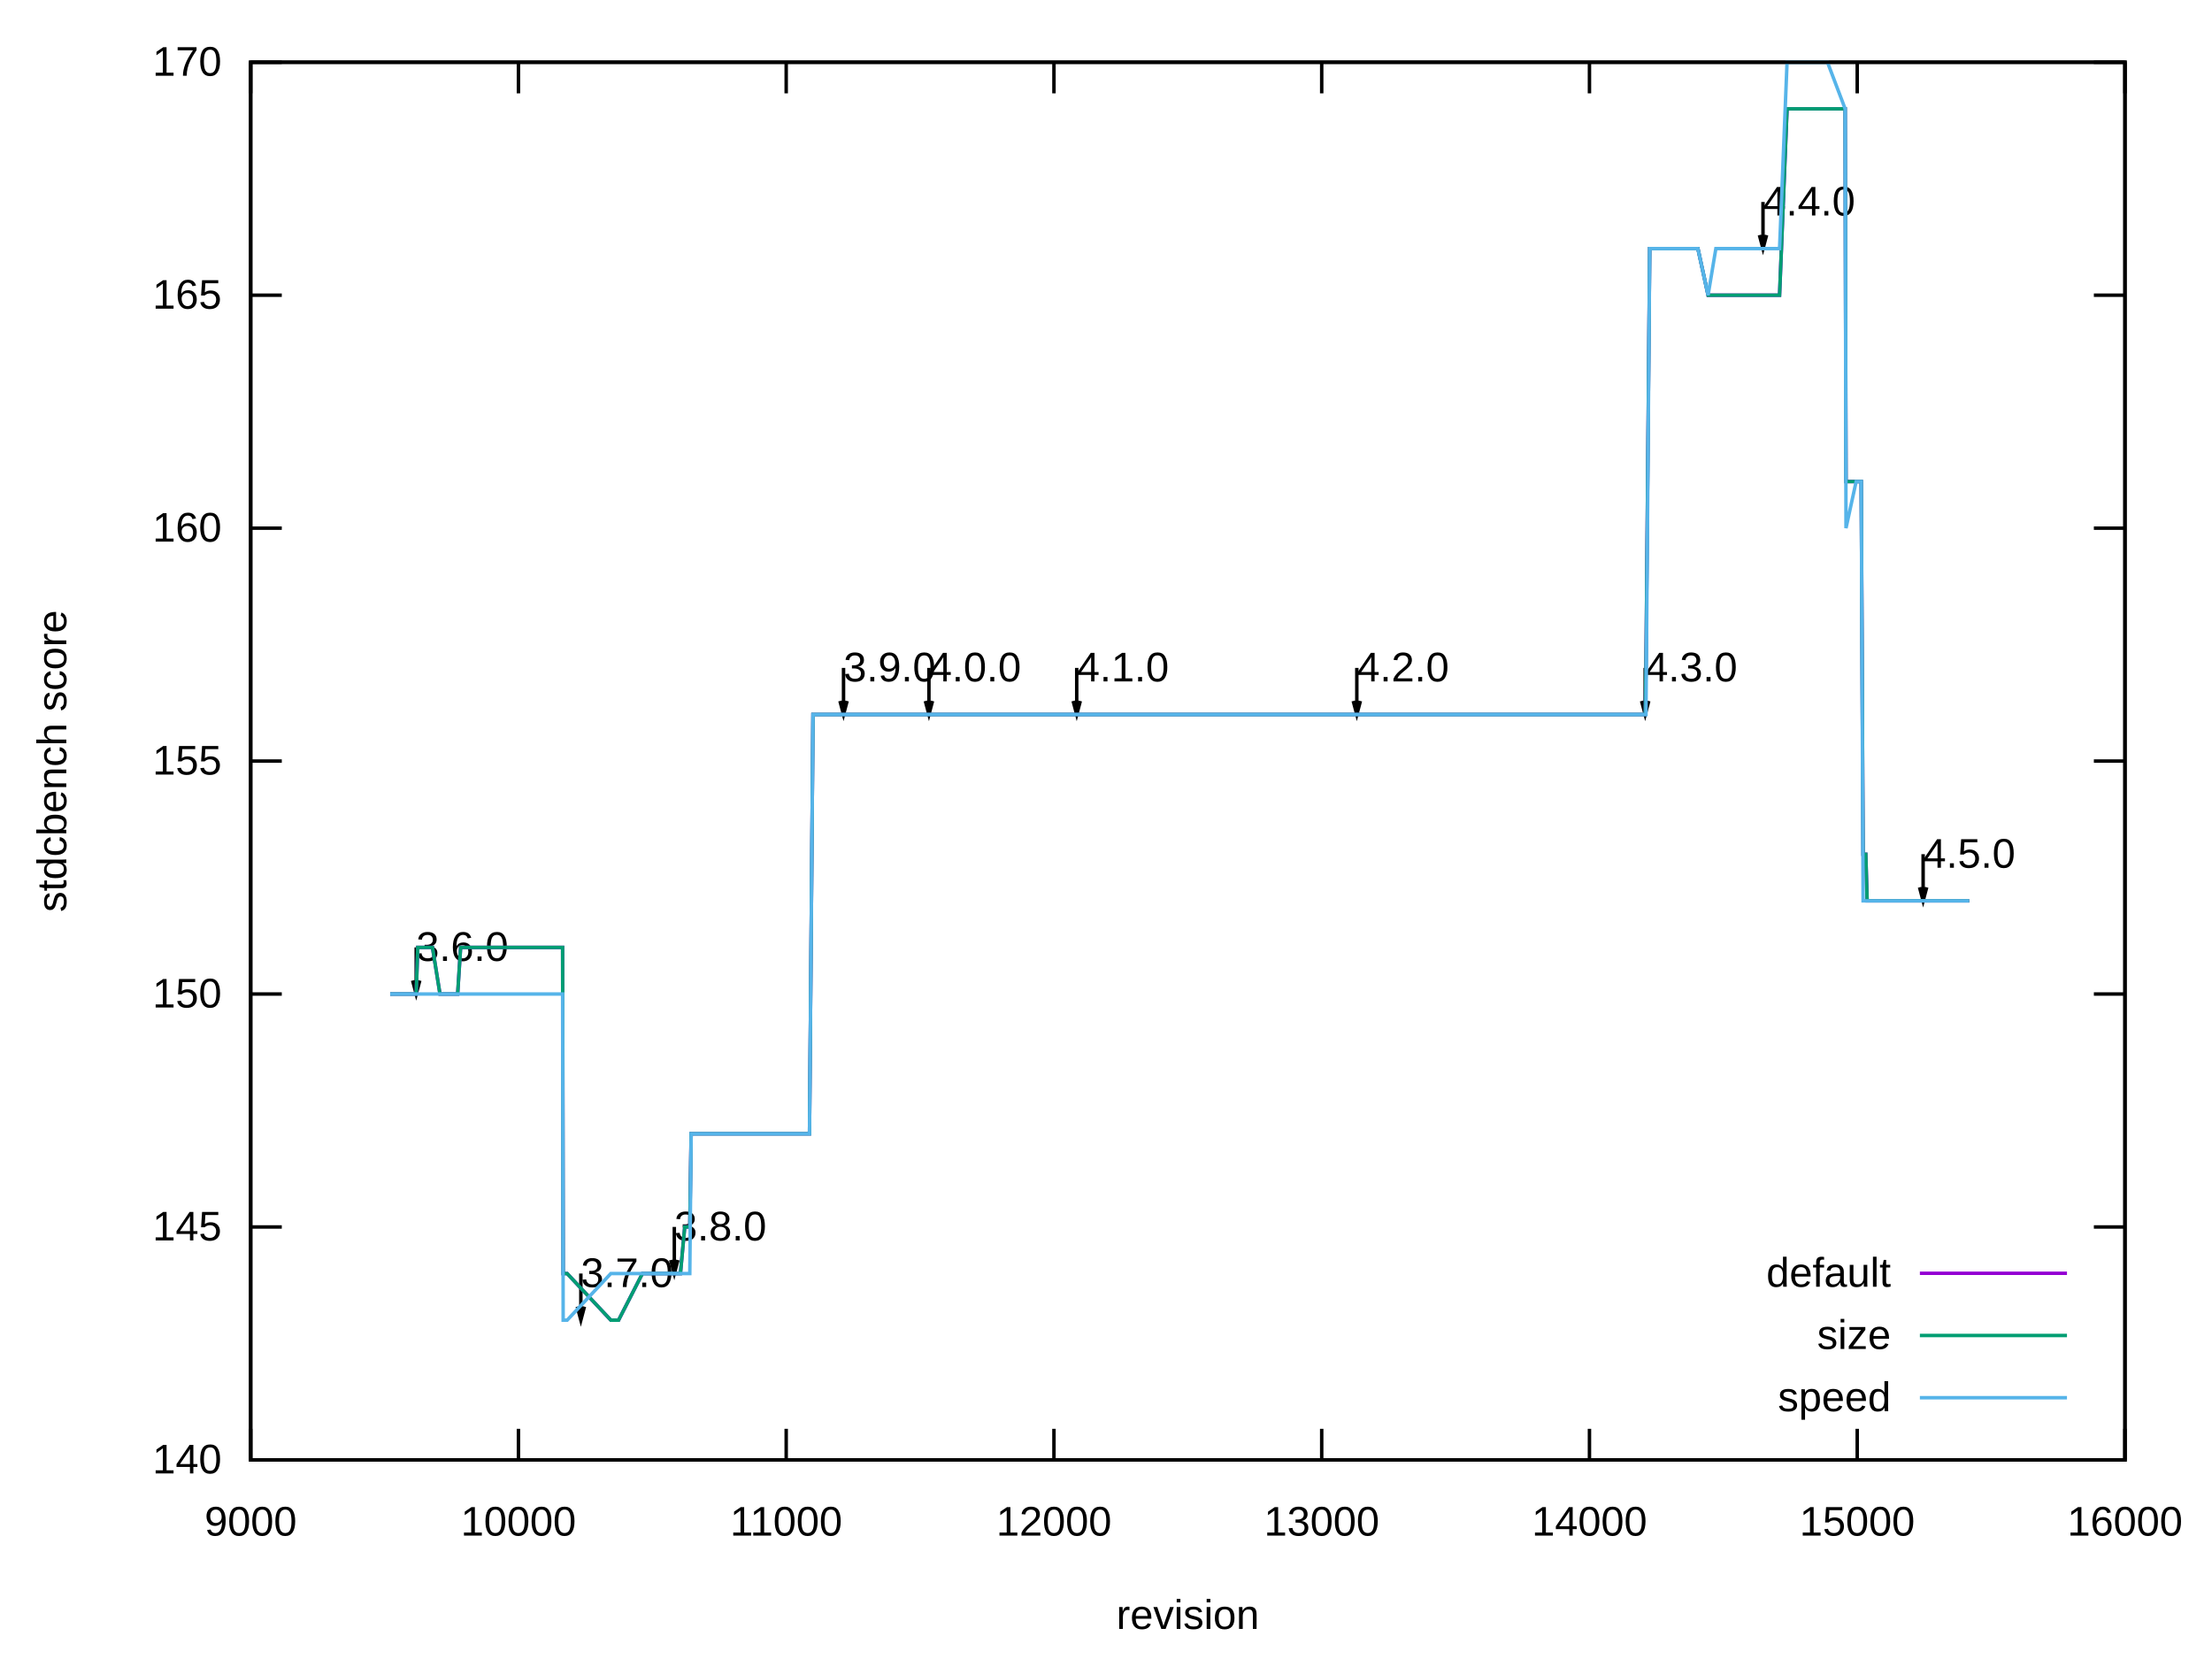
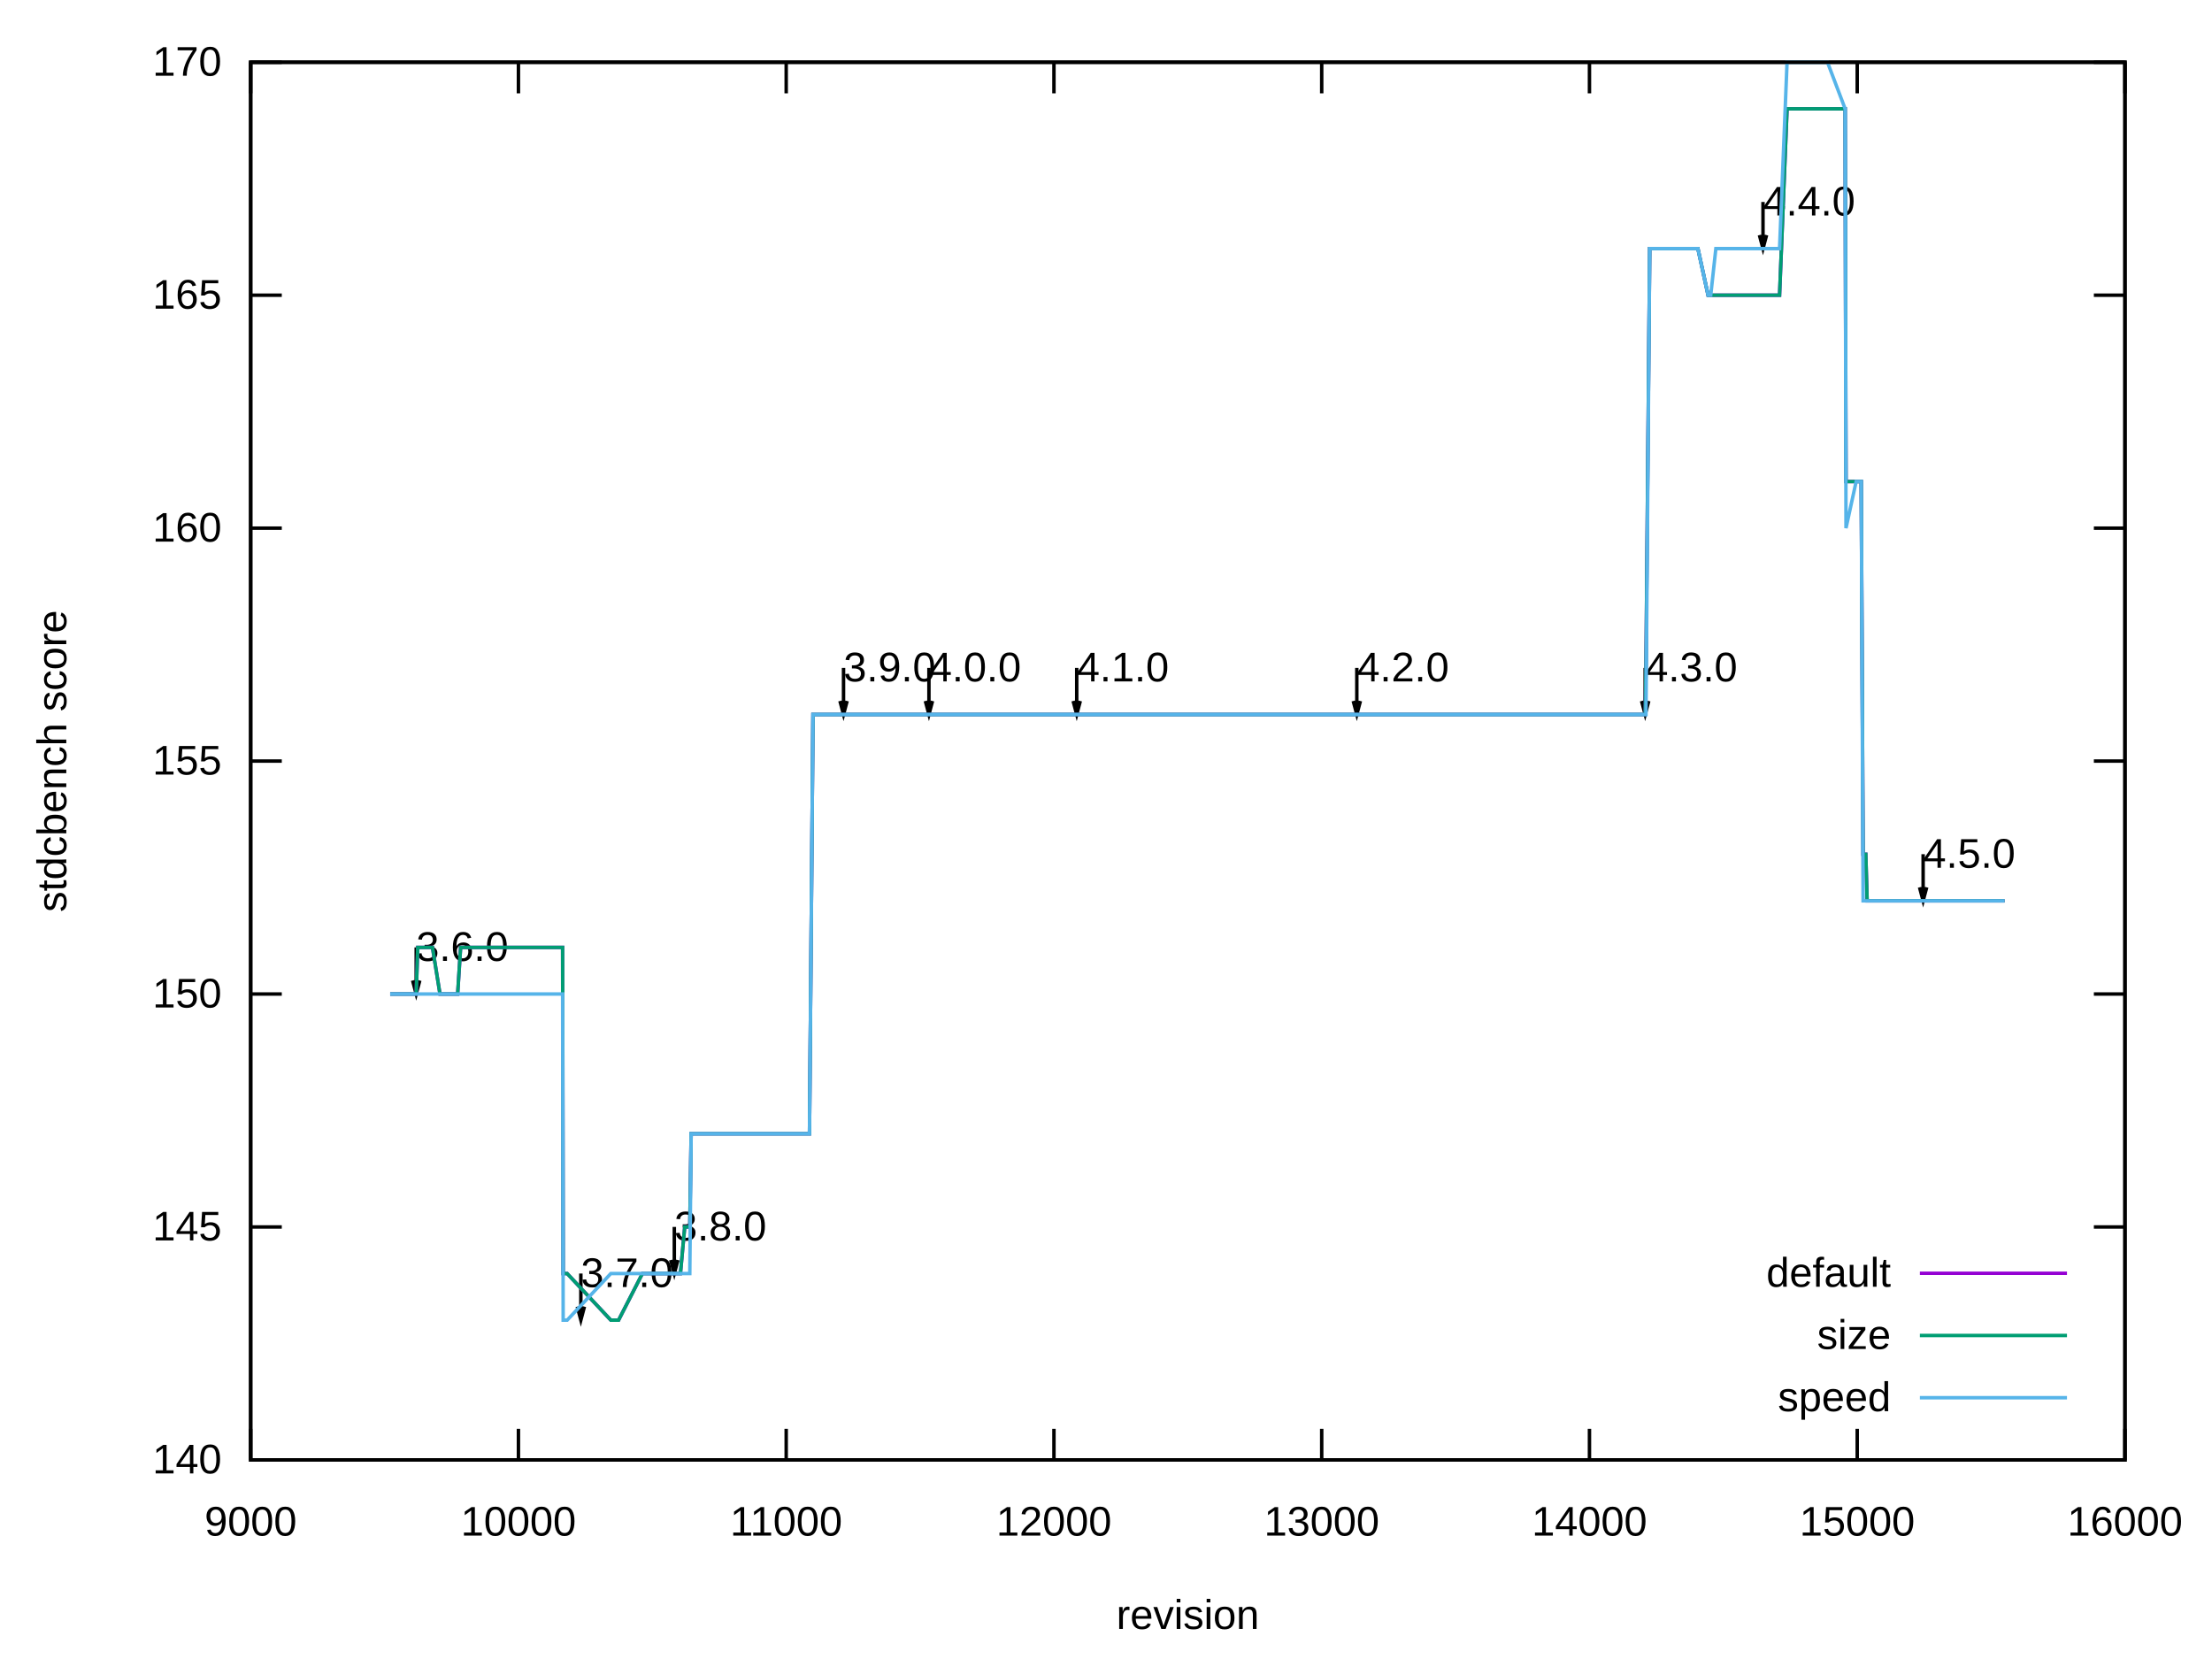
<svg xmlns="http://www.w3.org/2000/svg" xmlns:xlink="http://www.w3.org/1999/xlink" width="640" height="480" viewBox="0 0 640 480">
  <g id="gnuplot_canvas">
    <rect x="0" y="0" width="640" height="480" fill="none" />
    <defs>
      <circle id="gpDot" r="0.5" stroke-width="0.5" stroke="currentColor" />
      <path id="gpPt0" stroke-width="0.222" stroke="currentColor" d="M-1,0 h2 M0,-1 v2" />
      <path id="gpPt1" stroke-width="0.222" stroke="currentColor" d="M-1,-1 L1,1 M1,-1 L-1,1" />
      <path id="gpPt2" stroke-width="0.222" stroke="currentColor" d="M-1,0 L1,0 M0,-1 L0,1 M-1,-1 L1,1 M-1,1 L1,-1" />
      <rect id="gpPt3" stroke-width="0.222" stroke="currentColor" x="-1" y="-1" width="2" height="2" />
      <rect id="gpPt4" stroke-width="0.222" stroke="currentColor" fill="currentColor" x="-1" y="-1" width="2" height="2" />
      <circle id="gpPt5" stroke-width="0.222" stroke="currentColor" cx="0" cy="0" r="1" />
      <use xlink:href="#gpPt5" id="gpPt6" fill="currentColor" stroke="none" />
      <path id="gpPt7" stroke-width="0.222" stroke="currentColor" d="M0,-1.33 L-1.33,0.67 L1.33,0.67 z" />
      <use xlink:href="#gpPt7" id="gpPt8" fill="currentColor" stroke="none" />
      <use xlink:href="#gpPt7" id="gpPt9" stroke="currentColor" transform="rotate(180)" />
      <use xlink:href="#gpPt9" id="gpPt10" fill="currentColor" stroke="none" />
      <use xlink:href="#gpPt3" id="gpPt11" stroke="currentColor" transform="rotate(45)" />
      <use xlink:href="#gpPt11" id="gpPt12" fill="currentColor" stroke="none" />
      <path id="gpPt13" stroke-width="0.222" stroke="currentColor" d="M0,1.330 L1.265,0.411 L0.782,-1.067 L-0.782,-1.076 L-1.265,0.411 z" />
      <use xlink:href="#gpPt13" id="gpPt14" fill="currentColor" stroke="none" />
      <filter id="textbox" filterUnits="objectBoundingBox" x="0" y="0" height="1" width="1">
        <feFlood flood-color="white" flood-opacity="1" result="bgnd" />
        <feComposite in="SourceGraphic" in2="bgnd" operator="atop" />
      </filter>
      <filter id="greybox" filterUnits="objectBoundingBox" x="0" y="0" height="1" width="1">
        <feFlood flood-color="lightgrey" flood-opacity="1" result="grey" />
        <feComposite in="SourceGraphic" in2="grey" operator="atop" />
      </filter>
    </defs>
    <g fill="none" color="white" stroke="currentColor" stroke-width="1.00" stroke-linecap="butt" stroke-linejoin="miter">
</g>
    <g fill="none" color="black" stroke="currentColor" stroke-width="1.00" stroke-linecap="butt" stroke-linejoin="miter">
      <path stroke="black" d="M72.53,422.40 L81.53,422.40 M614.82,422.40 L605.82,422.40  " />
      <g transform="translate(64.14,426.30)" stroke="none" fill="black" font-family="Arial" font-size="12.00" text-anchor="end">
        <text>
          <tspan font-family="Arial"> 140</tspan>
        </text>
      </g>
    </g>
    <g fill="none" color="black" stroke="currentColor" stroke-width="1.00" stroke-linecap="butt" stroke-linejoin="miter">
      <path stroke="black" d="M72.53,355.00 L81.53,355.00 M614.82,355.00 L605.82,355.00  " />
      <g transform="translate(64.14,358.90)" stroke="none" fill="black" font-family="Arial" font-size="12.00" text-anchor="end">
        <text>
          <tspan font-family="Arial"> 145</tspan>
        </text>
      </g>
    </g>
    <g fill="none" color="black" stroke="currentColor" stroke-width="1.00" stroke-linecap="butt" stroke-linejoin="miter">
      <path stroke="black" d="M72.53,287.60 L81.53,287.60 M614.82,287.60 L605.82,287.60  " />
      <g transform="translate(64.14,291.50)" stroke="none" fill="black" font-family="Arial" font-size="12.00" text-anchor="end">
        <text>
          <tspan font-family="Arial"> 150</tspan>
        </text>
      </g>
    </g>
    <g fill="none" color="black" stroke="currentColor" stroke-width="1.00" stroke-linecap="butt" stroke-linejoin="miter">
      <path stroke="black" d="M72.53,220.20 L81.53,220.20 M614.82,220.20 L605.82,220.20  " />
      <g transform="translate(64.14,224.10)" stroke="none" fill="black" font-family="Arial" font-size="12.00" text-anchor="end">
        <text>
          <tspan font-family="Arial"> 155</tspan>
        </text>
      </g>
    </g>
    <g fill="none" color="black" stroke="currentColor" stroke-width="1.00" stroke-linecap="butt" stroke-linejoin="miter">
      <path stroke="black" d="M72.53,152.81 L81.53,152.81 M614.82,152.81 L605.82,152.81  " />
      <g transform="translate(64.14,156.71)" stroke="none" fill="black" font-family="Arial" font-size="12.00" text-anchor="end">
        <text>
          <tspan font-family="Arial"> 160</tspan>
        </text>
      </g>
    </g>
    <g fill="none" color="black" stroke="currentColor" stroke-width="1.00" stroke-linecap="butt" stroke-linejoin="miter">
      <path stroke="black" d="M72.53,85.41 L81.53,85.41 M614.82,85.41 L605.82,85.41  " />
      <g transform="translate(64.14,89.31)" stroke="none" fill="black" font-family="Arial" font-size="12.00" text-anchor="end">
        <text>
          <tspan font-family="Arial"> 165</tspan>
        </text>
      </g>
    </g>
    <g fill="none" color="black" stroke="currentColor" stroke-width="1.00" stroke-linecap="butt" stroke-linejoin="miter">
      <path stroke="black" d="M72.53,18.01 L81.53,18.01 M614.82,18.01 L605.82,18.01  " />
      <g transform="translate(64.14,21.91)" stroke="none" fill="black" font-family="Arial" font-size="12.00" text-anchor="end">
        <text>
          <tspan font-family="Arial"> 170</tspan>
        </text>
      </g>
    </g>
    <g fill="none" color="black" stroke="currentColor" stroke-width="1.00" stroke-linecap="butt" stroke-linejoin="miter">
      <path stroke="black" d="M72.53,422.40 L72.53,413.40 M72.53,18.01 L72.53,27.01  " />
      <g transform="translate(72.53,444.30)" stroke="none" fill="black" font-family="Arial" font-size="12.00" text-anchor="middle">
        <text>
          <tspan font-family="Arial"> 9000</tspan>
        </text>
      </g>
    </g>
    <g fill="none" color="black" stroke="currentColor" stroke-width="1.00" stroke-linecap="butt" stroke-linejoin="miter">
      <path stroke="black" d="M150.00,422.40 L150.00,413.40 M150.00,18.01 L150.00,27.01  " />
      <g transform="translate(150.00,444.30)" stroke="none" fill="black" font-family="Arial" font-size="12.00" text-anchor="middle">
        <text>
          <tspan font-family="Arial"> 10000</tspan>
        </text>
      </g>
    </g>
    <g fill="none" color="black" stroke="currentColor" stroke-width="1.00" stroke-linecap="butt" stroke-linejoin="miter">
      <path stroke="black" d="M227.47,422.40 L227.47,413.40 M227.47,18.01 L227.47,27.01  " />
      <g transform="translate(227.47,444.30)" stroke="none" fill="black" font-family="Arial" font-size="12.00" text-anchor="middle">
        <text>
          <tspan font-family="Arial"> 11000</tspan>
        </text>
      </g>
    </g>
    <g fill="none" color="black" stroke="currentColor" stroke-width="1.00" stroke-linecap="butt" stroke-linejoin="miter">
      <path stroke="black" d="M304.94,422.40 L304.94,413.40 M304.94,18.01 L304.94,27.01  " />
      <g transform="translate(304.94,444.30)" stroke="none" fill="black" font-family="Arial" font-size="12.00" text-anchor="middle">
        <text>
          <tspan font-family="Arial"> 12000</tspan>
        </text>
      </g>
    </g>
    <g fill="none" color="black" stroke="currentColor" stroke-width="1.00" stroke-linecap="butt" stroke-linejoin="miter">
      <path stroke="black" d="M382.41,422.40 L382.41,413.40 M382.41,18.01 L382.41,27.01  " />
      <g transform="translate(382.41,444.30)" stroke="none" fill="black" font-family="Arial" font-size="12.00" text-anchor="middle">
        <text>
          <tspan font-family="Arial"> 13000</tspan>
        </text>
      </g>
    </g>
    <g fill="none" color="black" stroke="currentColor" stroke-width="1.00" stroke-linecap="butt" stroke-linejoin="miter">
      <path stroke="black" d="M459.88,422.40 L459.88,413.40 M459.88,18.01 L459.88,27.01  " />
      <g transform="translate(459.88,444.30)" stroke="none" fill="black" font-family="Arial" font-size="12.00" text-anchor="middle">
        <text>
          <tspan font-family="Arial"> 14000</tspan>
        </text>
      </g>
    </g>
    <g fill="none" color="black" stroke="currentColor" stroke-width="1.00" stroke-linecap="butt" stroke-linejoin="miter">
      <path stroke="black" d="M537.35,422.40 L537.35,413.40 M537.35,18.01 L537.35,27.01  " />
      <g transform="translate(537.35,444.30)" stroke="none" fill="black" font-family="Arial" font-size="12.00" text-anchor="middle">
        <text>
          <tspan font-family="Arial"> 15000</tspan>
        </text>
      </g>
    </g>
    <g fill="none" color="black" stroke="currentColor" stroke-width="1.00" stroke-linecap="butt" stroke-linejoin="miter">
      <path stroke="black" d="M614.82,422.40 L614.82,413.40 M614.82,18.01 L614.82,27.01  " />
      <g transform="translate(614.82,444.30)" stroke="none" fill="black" font-family="Arial" font-size="12.00" text-anchor="middle">
        <text>
          <tspan font-family="Arial"> 16000</tspan>
        </text>
      </g>
    </g>
    <g fill="none" color="black" stroke="currentColor" stroke-width="1.00" stroke-linecap="butt" stroke-linejoin="miter">
</g>
    <g fill="none" color="black" stroke="currentColor" stroke-width="1.00" stroke-linecap="butt" stroke-linejoin="miter">
      <path stroke="black" d="M72.53,18.01 L72.53,422.40 L614.82,422.40 L614.82,18.01 L72.53,18.01 Z  " />
      <g transform="translate(120.41,278.02)" stroke="none" fill="black" font-family="Arial" font-size="12.00" text-anchor="start">
        <text>
          <tspan font-family="Arial">3.6.0</tspan>
        </text>
      </g>
      <g transform="translate(168.05,372.38)" stroke="none" fill="black" font-family="Arial" font-size="12.00" text-anchor="start">
        <text>
          <tspan font-family="Arial">3.7.0</tspan>
        </text>
      </g>
      <g transform="translate(195.09,358.90)" stroke="none" fill="black" font-family="Arial" font-size="12.00" text-anchor="start">
        <text>
          <tspan font-family="Arial">3.8.0</tspan>
        </text>
      </g>
      <g transform="translate(244.05,197.15)" stroke="none" fill="black" font-family="Arial" font-size="12.00" text-anchor="start">
        <text>
          <tspan font-family="Arial">3.9.0</tspan>
        </text>
      </g>
      <g transform="translate(268.76,197.15)" stroke="none" fill="black" font-family="Arial" font-size="12.00" text-anchor="start">
        <text>
          <tspan font-family="Arial">4.0.0</tspan>
        </text>
      </g>
      <g transform="translate(311.52,197.15)" stroke="none" fill="black" font-family="Arial" font-size="12.00" text-anchor="start">
        <text>
          <tspan font-family="Arial">4.1.0</tspan>
        </text>
      </g>
      <g transform="translate(392.56,197.15)" stroke="none" fill="black" font-family="Arial" font-size="12.00" text-anchor="start">
        <text>
          <tspan font-family="Arial">4.2.0</tspan>
        </text>
      </g>
      <g transform="translate(475.99,197.15)" stroke="none" fill="black" font-family="Arial" font-size="12.00" text-anchor="start">
        <text>
          <tspan font-family="Arial">4.3.0</tspan>
        </text>
      </g>
      <g transform="translate(510.08,62.35)" stroke="none" fill="black" font-family="Arial" font-size="12.00" text-anchor="start">
        <text>
          <tspan font-family="Arial">4.4.0</tspan>
        </text>
      </g>
      <g transform="translate(556.41,251.06)" stroke="none" fill="black" font-family="Arial" font-size="12.00" text-anchor="start">
        <text>
          <tspan font-family="Arial">4.5.0</tspan>
        </text>
      </g>
    </g>
    <g fill="none" color="black" stroke="currentColor" stroke-width="1.00" stroke-linecap="butt" stroke-linejoin="miter">
      <path stroke="black" d="M119.38,283.69 L120.42,287.59 L121.46,283.69 M120.42,274.11 L120.42,287.59  " />
    </g>
    <g fill="none" color="black" stroke="currentColor" stroke-width="1.00" stroke-linecap="butt" stroke-linejoin="miter">
      <path stroke="black" d="M167.02,378.05 L168.06,381.95 L169.10,378.05 M168.06,368.47 L168.06,381.95  " />
    </g>
    <g fill="none" color="black" stroke="currentColor" stroke-width="1.00" stroke-linecap="butt" stroke-linejoin="miter">
      <path stroke="black" d="M194.06,364.57 L195.10,368.47 L196.14,364.57 M195.10,354.99 L195.10,368.47  " />
    </g>
    <g fill="none" color="black" stroke="currentColor" stroke-width="1.00" stroke-linecap="butt" stroke-linejoin="miter">
      <path stroke="black" d="M243.02,202.82 L244.06,206.72 L245.10,202.82 M244.06,193.24 L244.06,206.72  " />
    </g>
    <g fill="none" color="black" stroke="currentColor" stroke-width="1.00" stroke-linecap="butt" stroke-linejoin="miter">
      <path stroke="black" d="M267.73,202.82 L268.77,206.72 L269.81,202.82 M268.77,193.24 L268.77,206.72  " />
    </g>
    <g fill="none" color="black" stroke="currentColor" stroke-width="1.00" stroke-linecap="butt" stroke-linejoin="miter">
      <path stroke="black" d="M310.49,202.82 L311.53,206.72 L312.57,202.82 M311.53,193.24 L311.53,206.72  " />
    </g>
    <g fill="none" color="black" stroke="currentColor" stroke-width="1.00" stroke-linecap="butt" stroke-linejoin="miter">
      <path stroke="black" d="M391.53,202.82 L392.57,206.72 L393.61,202.82 M392.57,193.24 L392.57,206.72  " />
    </g>
    <g fill="none" color="black" stroke="currentColor" stroke-width="1.00" stroke-linecap="butt" stroke-linejoin="miter">
      <path stroke="black" d="M474.96,202.82 L476.00,206.72 L477.04,202.82 M476.00,193.24 L476.00,206.72  " />
    </g>
    <g fill="none" color="black" stroke="currentColor" stroke-width="1.00" stroke-linecap="butt" stroke-linejoin="miter">
      <path stroke="black" d="M509.05,68.02 L510.09,71.92 L511.13,68.02 M510.09,58.44 L510.09,71.92  " />
    </g>
    <g fill="none" color="black" stroke="currentColor" stroke-width="1.00" stroke-linecap="butt" stroke-linejoin="miter">
      <path stroke="black" d="M555.38,256.73 L556.42,260.63 L557.46,256.73 M556.42,247.15 L556.42,260.63  " />
    </g>
    <g fill="none" color="black" stroke="currentColor" stroke-width="1.00" stroke-linecap="butt" stroke-linejoin="miter">
</g>
    <g id="gnuplot_plot_1">
      <g fill="none" color="black" stroke="currentColor" stroke-width="1.00" stroke-linecap="butt" stroke-linejoin="miter">
        <g transform="translate(547.09,372.30)" stroke="none" fill="black" font-family="Arial" font-size="12.00" text-anchor="end">
          <text>
            <tspan font-family="Arial">default</tspan>
          </text>
        </g>
      </g>
      <g fill="none" color="black" stroke="currentColor" stroke-width="1.00" stroke-linecap="butt" stroke-linejoin="miter">
-         <path stroke="rgb(148,   0, 211)" d="M555.48,368.40 L598.04,368.40 M112.89,287.60 L114.36,287.60 L115.14,287.60 L116.53,287.60 L117.54,287.60 L118.16,287.60   L118.70,287.60 L119.09,287.60 L119.17,287.60 L119.24,287.60 L119.32,287.60 L120.41,287.60 L120.87,274.12 L121.49,274.12   L121.72,274.12 L121.80,274.12 L121.88,274.12 L121.96,274.12 L122.11,274.12 L122.50,274.12 L122.58,274.12 L122.81,274.12   L122.96,274.12 L123.12,274.12 L123.20,274.12 L123.58,274.12 L123.82,274.12 L123.97,274.12 L124.05,274.12 L124.13,274.12   L125.13,274.12 L127.30,287.60 L129.08,287.60 L129.86,287.60 L130.40,287.60 L130.71,287.60 L131.48,287.60 L131.72,287.60   L131.79,287.60 L131.87,287.60 L131.95,287.60 L132.41,287.60 L133.27,274.12 L133.73,274.12 L133.81,274.12 L133.96,274.12   L134.27,274.12 L134.74,274.12 L135.05,274.12 L135.13,274.12 L135.67,274.12 L135.90,274.12 L135.98,274.12 L136.06,274.12   L136.83,274.12 L136.99,274.12 L137.29,274.12 L140.63,274.12 L146.05,274.12 L146.36,274.12 L146.51,274.12 L146.59,274.12   L146.98,274.12 L162.63,274.12 L162.78,274.12 L162.94,368.48 L163.48,368.48 L164.02,368.48 L164.10,368.48 L176.73,381.96   L177.04,381.96 L177.11,381.96 L178.35,381.96 L178.43,381.96 L178.97,381.96 L185.87,368.48 L188.35,368.48 L189.51,368.48   L191.83,368.48 L193.23,368.48 L195.09,368.48 L195.86,368.48 L196.56,368.48 L196.87,368.48 L198.11,355.00 L199.58,355.00   L199.97,328.04 L200.82,328.04 L201.13,328.04 L201.75,328.04 L210.04,328.04 L210.58,328.04 L210.89,328.04 L210.97,328.04   L211.05,328.04 L211.20,328.04 L211.98,328.04 L219.72,328.04 L224.37,328.04 L225.46,328.04 L234.21,328.04 L235.22,206.73   L239.09,206.73 L244.05,206.73 L247.61,206.73 L253.04,206.73 L253.42,206.73 L256.21,206.73 L261.17,206.73 L261.40,206.73   L262.10,206.73 L266.75,206.73 L266.90,206.73 L268.76,206.73 L272.87,206.73 L275.04,206.73 L275.11,206.73 L275.89,206.73   L276.28,206.73 L276.35,206.73 L276.82,206.73 L276.90,206.73 L283.40,206.73 L291.15,206.73 L305.02,206.73 L309.28,206.73   L311.52,206.73 L312.53,206.73 L312.69,206.73 L312.84,206.73 L313.15,206.73 L313.38,206.73 L313.77,206.73 L335.31,206.73   L337.09,206.73 L338.25,206.73 L339.80,206.73 L340.89,206.73 L342.75,206.73 L343.29,206.73 L344.29,206.73 L354.68,206.73   L357.08,206.73 L358.32,206.73 L358.55,206.73 L362.73,206.73 L365.68,206.73 L366.53,206.73 L369.01,206.73 L371.72,206.73   L372.73,206.73 L373.97,206.73 L374.66,206.73 L380.01,206.73 L392.56,206.73 L397.90,206.73 L405.65,206.73 L420.76,206.73   L435.79,206.73 L436.56,206.73 L437.34,206.73 L440.36,206.73 L442.22,206.73 L444.39,206.73 L452.13,206.73 L459.88,206.73   L474.13,206.73 L475.99,206.73 L476.23,193.25 L477.31,71.93 L478.09,71.93 L478.32,71.93 L478.94,71.93 L479.09,71.93   L479.48,71.93 L483.12,71.93 L486.68,71.93 L488.54,71.93 L490.71,71.93 L491.26,71.93 L494.20,85.41 L496.45,85.41   L499.39,85.41 L500.78,85.41 L510.08,85.41 L510.24,85.41 L514.88,85.41 L517.05,31.49 L523.17,31.49 L528.75,31.49   L533.86,31.49 L534.10,139.33 L537.04,139.33 L538.51,139.33 L539.05,247.16 L539.60,247.16 L539.83,247.16 L540.22,260.64   L542.00,260.64 L544.55,260.64 L545.41,260.64 L546.41,260.64 L546.49,260.64 L546.57,260.64 L550.67,260.64 L555.94,260.64   L556.41,260.64 L561.91,260.64 L569.73,260.64  " />
+         <path stroke="rgb(148,   0, 211)" d="M555.48,368.40 L598.04,368.40 M112.89,287.60 L114.36,287.60 L115.14,287.60 L116.53,287.60 L117.54,287.60 L118.16,287.60   L118.70,287.60 L119.09,287.60 L119.17,287.60 L119.24,287.60 L119.32,287.60 L120.41,287.60 L120.87,274.12 L121.49,274.12   L121.72,274.12 L121.80,274.12 L121.88,274.12 L121.96,274.12 L122.11,274.12 L122.50,274.12 L122.58,274.12 L122.81,274.12   L122.96,274.12 L123.12,274.12 L123.20,274.12 L123.58,274.12 L123.82,274.12 L123.97,274.12 L124.05,274.12 L124.13,274.12   L125.13,274.12 L127.30,287.60 L129.08,287.60 L129.86,287.60 L130.40,287.60 L130.71,287.60 L131.48,287.60 L131.72,287.60   L131.79,287.60 L131.87,287.60 L131.95,287.60 L132.41,287.60 L133.27,274.12 L133.73,274.12 L133.81,274.12 L133.96,274.12   L134.27,274.12 L134.74,274.12 L135.05,274.12 L135.13,274.12 L135.67,274.12 L135.90,274.12 L135.98,274.12 L136.06,274.12   L136.83,274.12 L136.99,274.12 L137.29,274.12 L140.63,274.12 L146.05,274.12 L146.36,274.12 L146.51,274.12 L146.59,274.12   L146.98,274.12 L162.63,274.12 L162.78,274.12 L162.94,368.48 L163.48,368.48 L164.02,368.48 L164.10,368.48 L176.73,381.96   L177.04,381.96 L177.11,381.96 L178.35,381.96 L178.43,381.96 L178.97,381.96 L185.87,368.48 L188.35,368.48 L189.51,368.48   L191.83,368.48 L193.23,368.48 L195.09,368.48 L195.86,368.48 L196.56,368.48 L196.87,368.48 L198.11,355.00 L199.58,355.00   L199.97,328.04 L200.82,328.04 L201.13,328.04 L201.75,328.04 L210.04,328.04 L210.58,328.04 L210.89,328.04 L210.97,328.04   L211.05,328.04 L211.20,328.04 L211.98,328.04 L219.72,328.04 L224.37,328.04 L225.46,328.04 L234.21,328.04 L235.22,206.73   L239.09,206.73 L244.05,206.73 L247.61,206.73 L253.04,206.73 L253.42,206.73 L256.21,206.73 L261.17,206.73 L261.40,206.73   L262.10,206.73 L266.75,206.73 L266.90,206.73 L268.76,206.73 L272.87,206.73 L275.04,206.73 L275.11,206.73 L275.89,206.73   L276.28,206.73 L276.35,206.73 L276.82,206.73 L276.90,206.73 L283.40,206.73 L291.15,206.73 L305.02,206.73 L309.28,206.73   L311.52,206.73 L312.53,206.73 L312.69,206.73 L312.84,206.73 L313.15,206.73 L313.38,206.73 L313.77,206.73 L335.31,206.73   L337.09,206.73 L338.25,206.73 L339.80,206.73 L340.89,206.73 L342.75,206.73 L343.29,206.73 L344.29,206.73 L354.68,206.73   L357.08,206.73 L358.32,206.73 L358.55,206.73 L362.73,206.73 L365.68,206.73 L366.53,206.73 L369.01,206.73 L371.72,206.73   L372.73,206.73 L373.97,206.73 L374.66,206.73 L380.01,206.73 L392.56,206.73 L397.90,206.73 L405.65,206.73 L420.76,206.73   L435.79,206.73 L436.56,206.73 L437.34,206.73 L440.36,206.73 L442.22,206.73 L444.39,206.73 L452.13,206.73 L459.88,206.73   L474.13,206.73 L475.99,206.73 L476.23,193.25 L477.31,71.93 L478.09,71.93 L478.32,71.93 L478.94,71.93 L479.09,71.93   L479.48,71.93 L483.12,71.93 L486.68,71.93 L488.54,71.93 L490.71,71.93 L491.26,71.93 L494.20,85.41 L494.59,85.41   L494.97,85.41 L496.45,85.41 L499.39,85.41 L500.78,85.41 L510.08,85.41 L510.24,85.41 L514.88,85.41 L517.05,31.49   L523.17,31.49 L528.75,31.49 L533.86,31.49 L534.10,139.33 L537.04,139.33 L538.51,139.33 L539.05,247.16 L539.60,247.16   L539.83,247.16 L540.22,260.64 L542.00,260.64 L544.55,260.64 L545.41,260.64 L546.41,260.64 L546.49,260.64 L546.57,260.64   L550.67,260.64 L555.94,260.64 L556.41,260.64 L561.91,260.64 L569.73,260.64 L571.05,260.64 L572.29,260.64 L575.00,260.64   L579.96,260.64  " />
      </g>
    </g>
    <g id="gnuplot_plot_2">
      <g fill="none" color="black" stroke="currentColor" stroke-width="1.00" stroke-linecap="butt" stroke-linejoin="miter">
        <g transform="translate(547.09,390.30)" stroke="none" fill="black" font-family="Arial" font-size="12.00" text-anchor="end">
          <text>
            <tspan font-family="Arial">size</tspan>
          </text>
        </g>
      </g>
      <g fill="none" color="black" stroke="currentColor" stroke-width="1.00" stroke-linecap="butt" stroke-linejoin="miter">
-         <path stroke="rgb(  0, 158, 115)" d="M555.48,386.40 L598.04,386.40 M112.89,287.60 L114.36,287.60 L115.14,287.60 L116.53,287.60 L117.54,287.60 L118.16,287.60   L118.70,287.60 L119.09,287.60 L119.17,287.60 L119.24,287.60 L119.32,287.60 L120.41,287.60 L120.87,274.12 L121.49,274.12   L121.72,274.12 L121.80,274.12 L121.88,274.12 L121.96,274.12 L122.11,274.12 L122.50,274.12 L122.58,274.12 L122.81,274.12   L122.96,274.12 L123.12,274.12 L123.20,274.12 L123.58,274.12 L123.82,274.12 L123.97,274.12 L124.05,274.12 L124.13,274.12   L125.13,274.12 L127.30,287.60 L129.08,287.60 L129.86,287.60 L130.40,287.60 L130.71,287.60 L131.48,287.60 L131.72,287.60   L131.79,287.60 L131.87,287.60 L131.95,287.60 L132.41,287.60 L133.27,274.12 L133.73,274.12 L133.81,274.12 L133.96,274.12   L134.27,274.12 L134.74,274.12 L135.05,274.12 L135.13,274.12 L135.67,274.12 L135.90,274.12 L135.98,274.12 L136.06,274.12   L136.83,274.12 L136.99,274.12 L137.29,274.12 L140.63,274.12 L146.05,274.12 L146.36,274.12 L146.51,274.12 L146.59,274.12   L146.98,274.12 L162.63,274.12 L162.78,274.12 L162.94,368.48 L163.48,368.48 L164.02,368.48 L164.10,368.48 L176.73,381.96   L177.04,381.96 L177.11,381.96 L178.35,381.96 L178.43,381.96 L178.97,381.96 L185.87,368.48 L188.35,368.48 L189.51,368.48   L191.83,368.48 L193.23,368.48 L195.09,368.48 L195.86,368.48 L196.56,368.48 L196.87,368.48 L198.11,355.00 L199.58,355.00   L199.97,328.04 L200.82,328.04 L201.13,328.04 L201.75,328.04 L210.04,328.04 L210.58,328.04 L210.89,328.04 L210.97,328.04   L211.05,328.04 L211.20,328.04 L211.98,328.04 L219.72,328.04 L224.37,328.04 L225.46,328.04 L234.21,328.04 L235.22,206.73   L239.09,206.73 L244.05,206.73 L247.61,206.73 L253.04,206.73 L253.42,206.73 L256.21,206.73 L261.17,206.73 L261.40,206.73   L262.10,206.73 L266.75,206.73 L266.90,206.73 L268.76,206.73 L272.87,206.73 L275.04,206.73 L275.11,206.73 L275.89,206.73   L276.28,206.73 L276.35,206.73 L276.82,206.73 L276.90,206.73 L283.40,206.73 L291.15,206.73 L305.02,206.73 L309.28,206.73   L311.52,206.73 L312.53,206.73 L312.69,206.73 L312.84,206.73 L313.15,206.73 L313.38,206.73 L313.77,206.73 L335.31,206.73   L337.09,206.73 L338.25,206.73 L339.80,206.73 L340.89,206.73 L342.75,206.73 L343.29,206.73 L344.29,206.73 L354.68,206.73   L357.08,206.73 L358.32,206.73 L358.55,206.73 L362.73,206.73 L365.68,206.73 L366.53,206.73 L369.01,206.73 L371.72,206.73   L372.73,206.73 L373.97,206.73 L374.66,206.73 L380.01,206.73 L392.56,206.73 L397.90,206.73 L405.65,206.73 L420.76,206.73   L435.79,206.73 L436.56,206.73 L437.34,206.73 L440.36,206.73 L442.22,206.73 L444.39,206.73 L452.13,206.73 L459.88,206.73   L474.13,206.73 L475.99,206.73 L476.23,193.25 L477.31,71.93 L478.09,71.93 L478.32,71.93 L478.94,71.93 L479.09,71.93   L479.48,71.93 L483.12,71.93 L486.68,71.93 L488.54,71.93 L490.71,71.93 L491.26,71.93 L494.20,85.41 L496.45,85.41   L499.39,85.41 L500.78,85.41 L510.08,85.41 L510.24,85.41 L514.88,85.41 L517.05,31.49 L523.17,31.49 L528.75,31.49   L533.86,31.49 L534.10,139.33 L537.04,139.33 L538.51,139.33 L539.05,247.16 L539.60,247.16 L539.83,247.16 L540.22,260.64   L542.00,260.64 L544.55,260.64 L545.41,260.64 L546.41,260.64 L546.49,260.64 L546.57,260.64 L550.67,260.64 L555.94,260.64   L556.41,260.64 L561.91,260.64 L569.73,260.64  " />
+         <path stroke="rgb(  0, 158, 115)" d="M555.48,386.40 L598.04,386.40 M112.89,287.60 L114.36,287.60 L115.14,287.60 L116.53,287.60 L117.54,287.60 L118.16,287.60   L118.70,287.60 L119.09,287.60 L119.17,287.60 L119.24,287.60 L119.32,287.60 L120.41,287.60 L120.87,274.12 L121.49,274.12   L121.72,274.12 L121.80,274.12 L121.88,274.12 L121.96,274.12 L122.11,274.12 L122.50,274.12 L122.58,274.12 L122.81,274.12   L122.96,274.12 L123.12,274.12 L123.20,274.12 L123.58,274.12 L123.82,274.12 L123.97,274.12 L124.05,274.12 L124.13,274.12   L125.13,274.12 L127.30,287.60 L129.08,287.60 L129.86,287.60 L130.40,287.60 L130.71,287.60 L131.48,287.60 L131.72,287.60   L131.79,287.60 L131.87,287.60 L131.95,287.60 L132.41,287.60 L133.27,274.12 L133.73,274.12 L133.81,274.12 L133.96,274.12   L134.27,274.12 L134.74,274.12 L135.05,274.12 L135.13,274.12 L135.67,274.12 L135.90,274.12 L135.98,274.12 L136.06,274.12   L136.83,274.12 L136.99,274.12 L137.29,274.12 L140.63,274.12 L146.05,274.12 L146.36,274.12 L146.51,274.12 L146.59,274.12   L146.98,274.12 L162.63,274.12 L162.78,274.12 L162.94,368.48 L163.48,368.48 L164.02,368.48 L164.10,368.48 L176.73,381.96   L177.04,381.96 L177.11,381.96 L178.35,381.96 L178.43,381.96 L178.97,381.96 L185.87,368.48 L188.35,368.48 L189.51,368.48   L191.83,368.48 L193.23,368.48 L195.09,368.48 L195.86,368.48 L196.56,368.48 L196.87,368.48 L198.11,355.00 L199.58,355.00   L199.97,328.04 L200.82,328.04 L201.13,328.04 L201.75,328.04 L210.04,328.04 L210.58,328.04 L210.89,328.04 L210.97,328.04   L211.05,328.04 L211.20,328.04 L211.98,328.04 L219.72,328.04 L224.37,328.04 L225.46,328.04 L234.21,328.04 L235.22,206.73   L239.09,206.73 L244.05,206.73 L247.61,206.73 L253.04,206.73 L253.42,206.73 L256.21,206.73 L261.17,206.73 L261.40,206.73   L262.10,206.73 L266.75,206.73 L266.90,206.73 L268.76,206.73 L272.87,206.73 L275.04,206.73 L275.11,206.73 L275.89,206.73   L276.28,206.73 L276.35,206.73 L276.82,206.73 L276.90,206.73 L283.40,206.73 L291.15,206.73 L305.02,206.73 L309.28,206.73   L311.52,206.73 L312.53,206.73 L312.69,206.73 L312.84,206.73 L313.15,206.73 L313.38,206.73 L313.77,206.73 L335.31,206.73   L337.09,206.73 L338.25,206.73 L339.80,206.73 L340.89,206.73 L342.75,206.73 L343.29,206.73 L344.29,206.73 L354.68,206.73   L357.08,206.73 L358.32,206.73 L358.55,206.73 L362.73,206.73 L365.68,206.73 L366.53,206.73 L369.01,206.73 L371.72,206.73   L372.73,206.73 L373.97,206.73 L374.66,206.73 L380.01,206.73 L392.56,206.73 L397.90,206.73 L405.65,206.73 L420.76,206.73   L435.79,206.73 L436.56,206.73 L437.34,206.73 L440.36,206.73 L442.22,206.73 L444.39,206.73 L452.13,206.73 L459.88,206.73   L474.13,206.73 L475.99,206.73 L476.23,193.25 L477.31,71.93 L478.09,71.93 L478.32,71.93 L478.94,71.93 L479.09,71.93   L479.48,71.93 L483.12,71.93 L486.68,71.93 L488.54,71.93 L490.71,71.93 L491.26,71.93 L494.20,85.41 L494.59,85.41   L494.97,85.41 L496.45,85.41 L499.39,85.41 L500.78,85.41 L510.08,85.41 L510.24,85.41 L514.88,85.41 L517.05,31.49   L523.17,31.49 L528.75,31.49 L533.86,31.49 L534.10,139.33 L537.04,139.33 L538.51,139.33 L539.05,247.16 L539.60,247.16   L539.83,247.16 L540.22,260.64 L542.00,260.64 L544.55,260.64 L545.41,260.64 L546.41,260.64 L546.49,260.64 L546.57,260.64   L550.67,260.64 L555.94,260.64 L556.41,260.64 L561.91,260.64 L569.73,260.64 L571.05,260.64 L572.29,260.64 L575.00,260.64   L579.96,260.64  " />
      </g>
    </g>
    <g id="gnuplot_plot_3">
      <g fill="none" color="black" stroke="currentColor" stroke-width="1.00" stroke-linecap="butt" stroke-linejoin="miter">
        <g transform="translate(547.09,408.30)" stroke="none" fill="black" font-family="Arial" font-size="12.00" text-anchor="end">
          <text>
            <tspan font-family="Arial">speed</tspan>
          </text>
        </g>
      </g>
      <g fill="none" color="black" stroke="currentColor" stroke-width="1.00" stroke-linecap="butt" stroke-linejoin="miter">
-         <path stroke="rgb( 86, 180, 233)" d="M555.48,404.40 L598.04,404.40 M112.89,287.60 L114.36,287.60 L115.14,287.60 L116.53,287.60 L117.54,287.60 L118.16,287.60   L118.70,287.60 L119.09,287.60 L119.17,287.60 L119.24,287.60 L119.32,287.60 L120.41,287.60 L120.87,287.60 L121.49,287.60   L121.72,287.60 L121.80,287.60 L121.88,287.60 L121.96,287.60 L122.11,287.60 L122.50,287.60 L122.58,287.60 L122.81,287.60   L122.96,287.60 L123.12,287.60 L123.20,287.60 L123.58,287.60 L123.82,287.60 L123.97,287.60 L124.05,287.60 L124.13,287.60   L125.13,287.60 L127.30,287.60 L129.08,287.60 L129.86,287.60 L130.40,287.60 L130.71,287.60 L131.48,287.60 L131.72,287.60   L131.79,287.60 L131.87,287.60 L131.95,287.60 L132.41,287.60 L133.27,287.60 L133.73,287.60 L133.81,287.60 L133.96,287.60   L134.27,287.60 L134.74,287.60 L135.05,287.60 L135.13,287.60 L135.67,287.60 L135.90,287.60 L135.98,287.60 L136.06,287.60   L136.83,287.60 L136.99,287.60 L137.29,287.60 L140.63,287.60 L146.05,287.60 L146.36,287.60 L146.51,287.60 L146.59,287.60   L146.98,287.60 L162.63,287.60 L162.78,287.60 L162.94,381.96 L163.48,381.96 L164.02,381.96 L164.10,381.96 L176.73,368.48   L177.04,368.48 L177.11,368.48 L178.35,368.48 L178.43,368.48 L178.97,368.48 L185.87,368.48 L188.35,368.48 L189.51,368.48   L191.83,368.48 L193.23,368.48 L195.09,368.48 L195.86,368.48 L196.56,368.48 L196.87,368.48 L198.11,368.48 L199.58,368.48   L199.97,328.04 L200.82,328.04 L201.13,328.04 L201.75,328.04 L210.04,328.04 L210.58,328.04 L210.89,328.04 L210.97,328.04   L211.05,328.04 L211.20,328.04 L211.98,328.04 L219.72,328.04 L224.37,328.04 L225.46,328.04 L234.21,328.04 L235.22,206.73   L239.09,206.73 L244.05,206.73 L247.61,206.73 L253.04,206.73 L253.42,206.73 L256.21,206.73 L261.17,206.73 L261.40,206.73   L262.10,206.73 L266.75,206.73 L266.90,206.73 L268.76,206.73 L272.87,206.73 L275.04,206.73 L275.11,206.73 L275.89,206.73   L276.28,206.73 L276.35,206.73 L276.82,206.73 L276.90,206.73 L283.40,206.73 L291.15,206.73 L305.02,206.73 L309.28,206.73   L311.52,206.73 L312.53,206.73 L312.69,206.73 L312.84,206.73 L313.15,206.73 L313.38,206.73 L313.77,206.73 L335.31,206.73   L337.09,206.73 L338.25,206.73 L339.80,206.73 L340.89,206.73 L342.75,206.73 L343.29,206.73 L344.29,206.73 L354.68,206.73   L357.08,206.73 L358.32,206.73 L358.55,206.73 L362.73,206.73 L365.68,206.73 L366.53,206.73 L369.01,206.73 L371.72,206.73   L372.73,206.73 L373.97,206.73 L374.66,206.73 L380.01,206.73 L392.56,206.73 L397.90,206.73 L405.65,206.73 L420.76,206.73   L435.79,206.73 L436.56,206.73 L437.34,206.73 L440.36,206.73 L442.22,206.73 L444.39,206.73 L452.13,206.73 L459.88,206.73   L474.13,206.73 L475.99,206.73 L476.23,206.73 L477.31,71.93 L478.09,71.93 L478.32,71.93 L478.94,71.93 L479.09,71.93   L479.48,71.93 L483.12,71.93 L486.68,71.93 L488.54,71.93 L490.71,71.93 L491.26,71.93 L494.20,85.41 L496.45,71.93   L499.39,71.93 L500.78,71.93 L510.08,71.93 L510.24,71.93 L514.88,71.93 L517.05,18.01 L523.17,18.01 L528.75,18.01   L533.86,31.49 L534.10,152.81 L537.04,139.33 L538.51,139.33 L539.05,260.64 L539.60,260.64 L539.83,260.64 L540.22,260.64   L542.00,260.64 L544.55,260.64 L545.41,260.64 L546.41,260.64 L546.49,260.64 L546.57,260.64 L550.67,260.64 L555.94,260.64   L556.41,260.64 L561.91,260.64 L569.73,260.64  " />
+         <path stroke="rgb( 86, 180, 233)" d="M555.48,404.40 L598.04,404.40 M112.89,287.60 L114.36,287.60 L115.14,287.60 L116.53,287.60 L117.54,287.60 L118.16,287.60   L118.70,287.60 L119.09,287.60 L119.17,287.60 L119.24,287.60 L119.32,287.60 L120.41,287.60 L120.87,287.60 L121.49,287.60   L121.72,287.60 L121.80,287.60 L121.88,287.60 L121.96,287.60 L122.11,287.60 L122.50,287.60 L122.58,287.60 L122.81,287.60   L122.96,287.60 L123.12,287.60 L123.20,287.60 L123.58,287.60 L123.82,287.60 L123.97,287.60 L124.05,287.60 L124.13,287.60   L125.13,287.60 L127.30,287.60 L129.08,287.60 L129.86,287.60 L130.40,287.60 L130.71,287.60 L131.48,287.60 L131.72,287.60   L131.79,287.60 L131.87,287.60 L131.95,287.60 L132.41,287.60 L133.27,287.60 L133.73,287.60 L133.81,287.60 L133.96,287.60   L134.27,287.60 L134.74,287.60 L135.05,287.60 L135.13,287.60 L135.67,287.60 L135.90,287.60 L135.98,287.60 L136.06,287.60   L136.83,287.60 L136.99,287.60 L137.29,287.60 L140.63,287.60 L146.05,287.60 L146.36,287.60 L146.51,287.60 L146.59,287.60   L146.98,287.60 L162.63,287.60 L162.78,287.60 L162.94,381.96 L163.48,381.96 L164.02,381.96 L164.10,381.96 L176.73,368.48   L177.04,368.48 L177.11,368.48 L178.35,368.48 L178.43,368.48 L178.97,368.48 L185.87,368.48 L188.35,368.48 L189.51,368.48   L191.83,368.48 L193.23,368.48 L195.09,368.48 L195.86,368.48 L196.56,368.48 L196.87,368.48 L198.11,368.48 L199.58,368.48   L199.97,328.04 L200.82,328.04 L201.13,328.04 L201.75,328.04 L210.04,328.04 L210.58,328.04 L210.89,328.04 L210.97,328.04   L211.05,328.04 L211.20,328.04 L211.98,328.04 L219.72,328.04 L224.37,328.04 L225.46,328.04 L234.21,328.04 L235.22,206.73   L239.09,206.73 L244.05,206.73 L247.61,206.73 L253.04,206.73 L253.42,206.73 L256.21,206.73 L261.17,206.73 L261.40,206.73   L262.10,206.73 L266.75,206.73 L266.90,206.73 L268.76,206.73 L272.87,206.73 L275.04,206.73 L275.11,206.73 L275.89,206.73   L276.28,206.73 L276.35,206.73 L276.82,206.73 L276.90,206.73 L283.40,206.73 L291.15,206.73 L305.02,206.73 L309.28,206.73   L311.52,206.73 L312.53,206.73 L312.69,206.73 L312.84,206.73 L313.15,206.73 L313.38,206.73 L313.77,206.73 L335.31,206.73   L337.09,206.73 L338.25,206.73 L339.80,206.73 L340.89,206.73 L342.75,206.73 L343.29,206.73 L344.29,206.73 L354.68,206.73   L357.08,206.73 L358.32,206.73 L358.55,206.73 L362.73,206.73 L365.68,206.73 L366.53,206.73 L369.01,206.73 L371.72,206.73   L372.73,206.73 L373.97,206.73 L374.66,206.73 L380.01,206.73 L392.56,206.73 L397.90,206.73 L405.65,206.73 L420.76,206.73   L435.79,206.73 L436.56,206.73 L437.34,206.73 L440.36,206.73 L442.22,206.73 L444.39,206.73 L452.13,206.73 L459.88,206.73   L474.13,206.73 L475.99,206.73 L476.23,206.73 L477.31,71.93 L478.09,71.93 L478.32,71.93 L478.94,71.93 L479.09,71.93   L479.48,71.93 L483.12,71.93 L486.68,71.93 L488.54,71.93 L490.71,71.93 L491.26,71.93 L494.20,85.41 L494.59,85.41   L494.97,85.41 L496.45,71.93 L499.39,71.93 L500.78,71.93 L510.08,71.93 L510.24,71.93 L514.88,71.93 L517.05,18.01   L523.17,18.01 L528.75,18.01 L533.86,31.49 L534.10,152.81 L537.04,139.33 L538.51,139.33 L539.05,260.64 L539.60,260.64   L539.83,260.64 L540.22,260.64 L542.00,260.64 L544.55,260.64 L545.41,260.64 L546.41,260.64 L546.49,260.64 L546.57,260.64   L550.67,260.64 L555.94,260.64 L556.41,260.64 L561.91,260.64 L569.73,260.64 L571.05,260.64 L572.29,260.64 L575.00,260.64   L579.96,260.64  " />
      </g>
    </g>
    <g fill="none" color="white" stroke="rgb( 86, 180, 233)" stroke-width="2.00" stroke-linecap="butt" stroke-linejoin="miter">
</g>
    <g fill="none" color="black" stroke="currentColor" stroke-width="2.00" stroke-linecap="butt" stroke-linejoin="miter">
</g>
    <g fill="none" color="black" stroke="black" stroke-width="1.00" stroke-linecap="butt" stroke-linejoin="miter">
</g>
    <g fill="none" color="black" stroke="currentColor" stroke-width="1.00" stroke-linecap="butt" stroke-linejoin="miter">
      <path stroke="black" d="M72.53,18.01 L72.53,422.40 L614.82,422.40 L614.82,18.01 L72.53,18.01 Z  " />
      <g transform="translate(19.18,220.21) rotate(270.00)" stroke="none" fill="black" font-family="Arial" font-size="12.00" text-anchor="middle">
        <text>
          <tspan font-family="Arial">stdcbench score</tspan>
        </text>
      </g>
    </g>
    <g fill="none" color="black" stroke="currentColor" stroke-width="1.00" stroke-linecap="butt" stroke-linejoin="miter">
      <g transform="translate(343.67,471.30)" stroke="none" fill="black" font-family="Arial" font-size="12.00" text-anchor="middle">
        <text>
          <tspan font-family="Arial">revision</tspan>
        </text>
      </g>
    </g>
    <g fill="none" color="black" stroke="currentColor" stroke-width="1.00" stroke-linecap="butt" stroke-linejoin="miter">
</g>
    <g fill="none" color="black" stroke="currentColor" stroke-width="1.00" stroke-linecap="butt" stroke-linejoin="miter">
</g>
  </g>
</svg>
